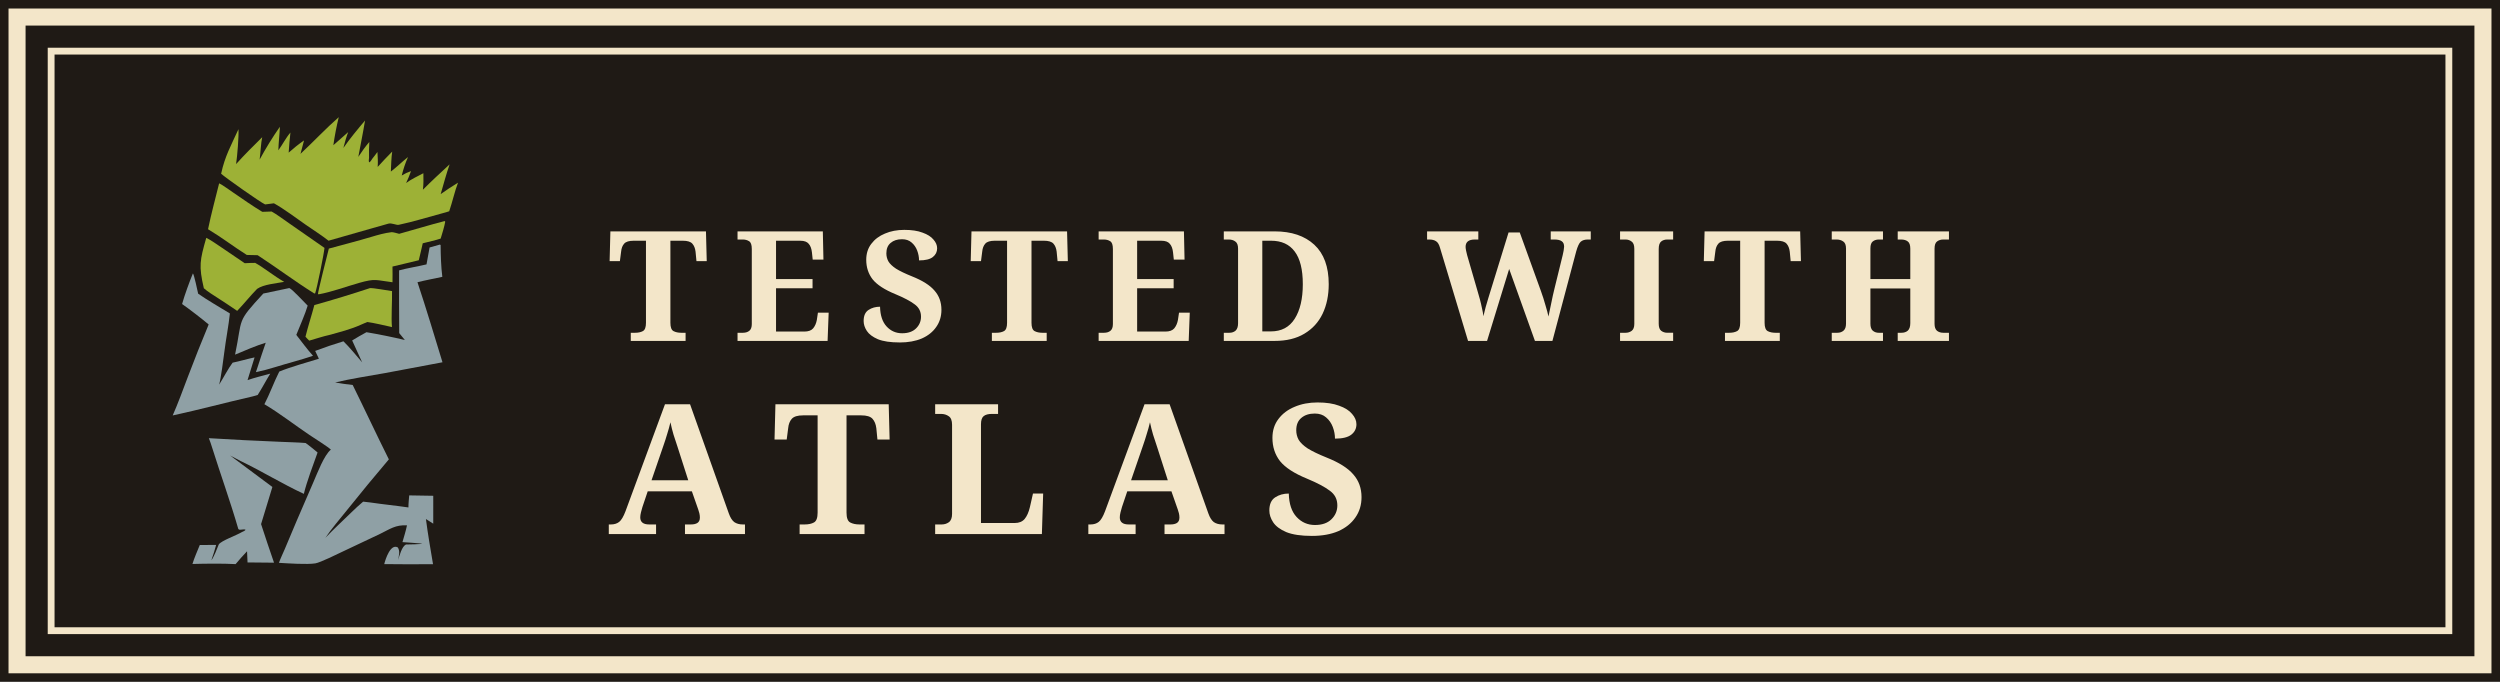
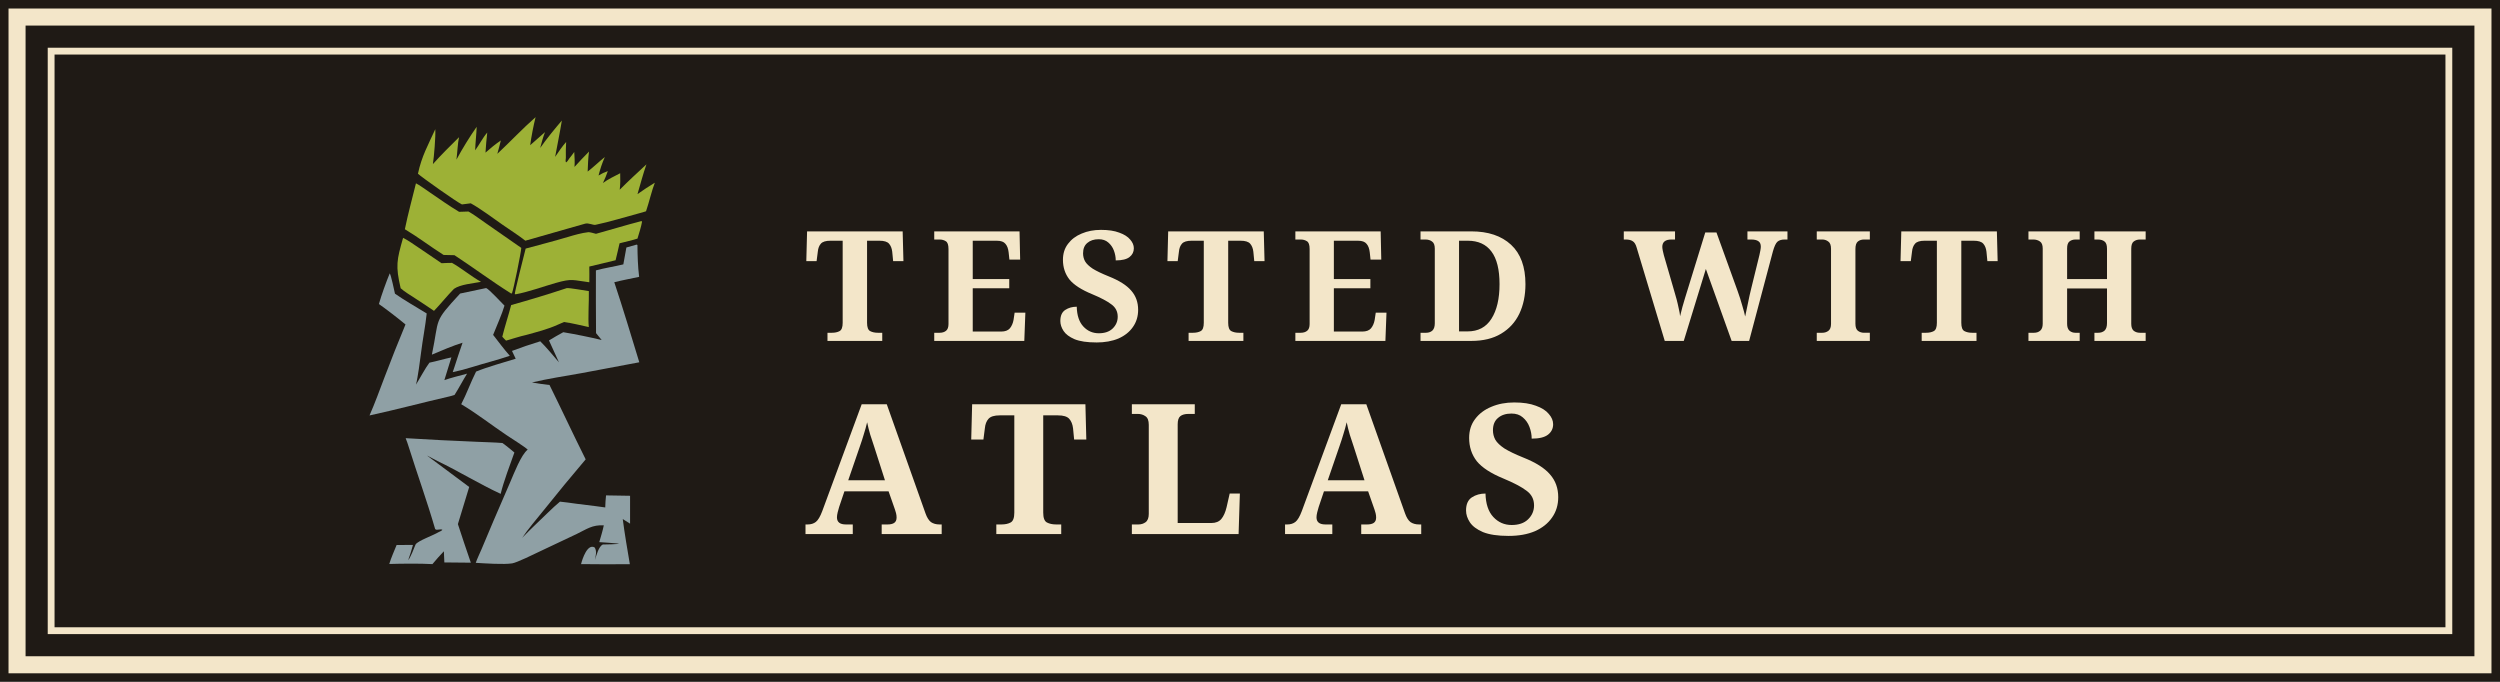
<svg xmlns="http://www.w3.org/2000/svg" width="220.00" height="60.00" viewBox="0 0 220.00 60.00" version="1.1" id="svg12">
  <defs id="defs12" />
  <rect width="220.0" height="60.0" fill="#1F1A15" id="rect1" />
  <rect x="1.5" y="1.5" width="217.0" height="57.0" fill="none" stroke="#F3E6C9" stroke-width="1.5" id="rect2" />
  <rect x="4.5" y="4.5" width="211.0" height="51.0" fill="none" stroke="#F3E6C9" stroke-width="0.6" id="rect3" />
-   <g transform="translate(14.00,9.00) scale(0.08235) translate(-348.00,-255.00)" id="g11">
+   <g transform="translate(31.32,9.00) scale(0.08235) translate(-348.00,-255.00)" id="g11">
    <path fill="#8FA0A5" d="M647.946 407.088L648.847 407.485C648.94 418.621 649.275 430.506 650.663 441.555C641.698 443.485 633.028 445.054 624.108 447.306C633.271 474.823 642.334 504.989 650.841 532.842L589.033 544.459C571.889 547.53 552.876 550.41 536.122 554.417C542.194 555.444 548.8 556.515 554.897 557.124C567.962 583.577 580.232 609.996 593.528 636.59C578.371 654.423 563.481 672.482 548.864 690.76C542.351 698.815 530.985 712.267 525.654 720.496C534.686 710.975 544.266 702.309 553.615 693.11C557.641 689.149 561.743 685.42 566.054 681.771C568.61 681.97 571.341 682.303 573.881 682.68C587.364 684.684 600.968 685.988 614.444 687.976C614.401 684.08 614.959 679.055 615.29 675.09L640.975 675.508L640.968 705.307L633.147 700.361C635.064 715.581 638.17 733.363 640.727 748.589C623.062 748.708 606.326 748.809 588.6 748.514C589.889 743.222 595.367 726.258 603.118 730.727C605.724 734.757 604.241 739.591 603.38 744.156C604.983 739.436 607.366 729.537 611.891 727.569C613.99 727.518 628.31 727.394 629.091 726.624C621.822 725.884 615.284 725.588 608.053 725.024C609.767 719.135 611.653 713.094 612.902 707.104C600.645 706.367 594.64 711.152 584.066 716.263L544.826 734.822C538.961 737.604 520.233 746.898 514.977 747.732C506.11 749.139 485.899 747.746 476.081 747.161C477.166 743.683 480.779 736.085 482.326 732.414C486.49 722.349 490.72 712.311 495.016 702.301L512.993 660.701C516.929 651.666 524.471 631.73 531.584 626.183C528.244 622.974 513.578 613.817 508.714 610.544C492.989 599.96 476.692 587.22 460.526 577.667C466.193 566.823 470.738 554.034 476.421 542.782C488.316 537.873 506.08 532.991 518.758 529.046L514.789 520.703C524.742 516.952 534.814 513.524 544.988 510.423C551.379 516.611 559.018 525.967 564.994 532.926L554.315 509.521C559.057 506.476 564.642 503.493 569.594 500.705C583.358 503.04 597.042 505.821 610.626 509.044C608.586 506.618 606.579 504.165 604.606 501.685C604.434 479.333 604.388 456.979 604.468 434.626C612.991 432.295 624.609 430.454 633.773 428.234L637.038 410.188C640.479 409.104 644.438 408.082 647.946 407.088Z" id="path3" />
    <path fill="#9DB136" d="M539.993 270.92C537.576 280.81 535.647 290.812 534.212 300.89C539.653 296.354 544.616 291.456 550.063 286.894C547.895 292.332 546.46 298.182 544.919 303.844C551.391 294.445 560.77 283.077 568.082 274.493C565.997 287.32 563.231 300.516 560.892 313.366C564.476 308.021 568.383 302.209 572.661 297.435C572.359 301.761 572.172 310.124 572.35 314.408C572.198 315.967 571.741 318.058 572.516 319.254C573.868 318.681 575.072 316.448 575.967 315.123C576.496 314.72 580.625 309.052 581.324 308.112C581.644 313.38 582.008 318.831 581.577 324.091C586.618 318.492 591.799 313.022 597.115 307.685C596.145 313.711 595.951 322.828 595.656 329.066C601.917 324.261 607.703 318.529 613.988 313.522C610.88 320.625 609.195 325.882 607.279 333.262C611.157 330.93 612.991 330.1 617.195 328.563C615.467 333.559 614.177 336.529 611.972 341.295C616.738 337.607 624.911 333.669 630.417 330.812C630.534 336.394 630.676 342.956 629.905 348.449C638.821 339.482 649.129 329.95 658.458 321.347C655.18 330.622 651.662 343.558 648.905 353.128C655.363 348.475 660.613 345.182 667.44 340.936C664.326 348.703 661.109 362.551 658.033 371.466C655.8 372.269 653.207 372.955 650.875 373.57C635.323 377.676 619.822 382.654 604.088 385.944C601.429 386.5 596.713 383.684 592.966 384.722C586.426 386.532 579.728 388.491 573.208 390.332L529.075 402.932C522.675 397.806 511.952 390.915 504.914 386.023C494.556 378.823 481.557 368.975 470.729 362.96C467.598 363.425 464.458 363.83 461.312 364.174C456.04 361.835 418.032 334.915 414.284 331.362C418.396 312.354 424.873 301.312 432.826 283.749C433.301 291.544 431.496 312.991 430.277 321.057C439.142 311.149 448.748 301.673 458.204 292.329C456.854 297.897 456.333 309.709 455.435 316.276C461.978 304.186 469.199 292.475 477.064 281.2C476.781 289.463 475.669 297.849 475.431 306.346C479.868 300.345 483.3 293.236 488.349 287.341C487.481 294.807 486.962 301.277 486.469 308.806C491.963 303.937 496.846 299.944 502.88 295.787C501.725 300.587 500.468 305.361 499.11 310.107C512.682 297.43 526.422 282.783 539.993 270.92Z" id="path4" />
    <path fill="#8FA0A5" d="M401.164 613.951C426.564 615.508 451.98 616.798 477.407 617.821C486.21 618.26 495.848 618.393 504.543 619.107C508.885 622.129 513.247 625.871 517.362 629.248C512.814 641.914 505.744 660.651 502.69 673.45C479.957 662.974 457.713 649.158 435.05 638.324C431.318 636.539 427.63 634.193 423.922 632.475L469.065 666.103L456.979 705.77C461.468 719.555 466.081 733.3 470.815 747.003C461.383 746.835 451.95 746.745 442.517 746.734L441.998 734.816C437.76 739.239 433.683 743.813 429.775 748.529C416.118 747.766 397.634 747.989 383.649 748.381C385.516 742.065 388.955 734.424 391.479 728.13C397.312 728.039 403.146 727.995 408.98 727.998C407.329 733.953 405.937 738.581 403.845 744.388C406.371 741.465 410.16 731.419 411.813 727.426C414.727 723.35 430.51 717.925 436.558 714.258C438.078 713.541 439.355 713.126 440.444 711.873C439.19 711.156 438.425 711.515 436.685 711.603C434.21 711.764 434.353 712.173 432.69 711.107C424.18 681.743 413.655 652.631 404.483 623.438C403.549 620.464 402.358 616.818 401.164 613.951Z" id="path5" />
    <path fill="#9DB136" d="M412.173 341.603C414.834 342.749 424.843 349.846 427.769 351.855C437.997 358.876 447.611 365.636 458.274 372.072L468.277 371.743C472.503 373.932 483.14 381.679 487.696 384.85L524.743 410.621C524.127 417.306 516.785 453.485 514.759 459.184L513.781 459.289C493.891 446.86 473.269 431.473 453.317 418.41L441.706 418.151C427.736 409.319 414.932 399.426 400.313 390.658C403.815 373.521 408.076 358.396 412.173 341.603Z" id="path6" />
    <path fill="#8FA0A5" d="M384.152 437.83C385.526 439.581 388.938 456.006 389.741 459.55C399.459 466.365 413.309 474.339 423.655 480.676C422.321 493.545 419.33 508.739 417.717 521.845C416.744 529.753 414.097 549.751 412.181 556.713C416.374 550.084 422.183 538.965 426.567 533.266C434.526 531.643 442.112 529.3 450.034 527.62C447.433 535.694 444.926 543.799 442.514 551.932C449.019 549.553 459.829 546.911 466.789 544.993C462.176 552.448 458.202 560.181 453.39 567.763L448.375 569.216C419.864 575.724 390.935 583.537 362.543 589.667C368.15 576.993 373.671 561.767 378.613 548.764C385.76 529.866 393.216 511.086 400.977 492.432C393.743 486.342 380.323 475.998 372.583 470.603C374.965 461.842 380.665 446.189 384.152 437.83Z" id="path7" />
    <path fill="#9DB136" d="M652.697 382.055L653.362 382.03L653.755 382.715C652.864 387.875 650.469 395.502 648.89 400.667C643.951 402.346 635.166 404.267 629.752 405.695C628.289 411.811 627.085 417.642 625.503 423.804C616.292 426.241 606.712 428.159 597.403 430.555C597.573 435.996 597.443 441.858 597.421 447.333C579.579 445.173 579.597 442.937 561.493 448.091C548.46 451.802 531.961 457.82 519.056 460.113C518.412 460.241 518.838 460.199 517.777 459.994C517.417 458.458 528.234 415.84 529.39 411.358C544.519 407.237 559.687 403.379 574.724 398.874C581.697 396.784 589.16 394.646 596.371 393.82C597.868 393.649 602.856 395.122 604.532 395.569C620.736 391.149 636.21 386.288 652.697 382.055Z" id="path8" />
    <path fill="#8FA0A5" d="M486.635 453.639L487.363 453.607C490.652 455.147 503.189 468.767 506.776 472.317C504.573 480.16 497.878 495.448 494.625 503.58C500.121 510.629 506.586 519.362 512.47 525.896C499.274 530.439 485.31 533.856 471.975 538.033C465.374 540.101 458.244 541.993 451.471 543.377L453.378 537.679C456.137 529.065 459.001 520.485 461.969 511.941C452.285 514.845 438.547 520.723 429.187 524.688C437.537 484.628 430.138 491.093 459.371 459.39C468.445 457.409 477.534 455.492 486.635 453.639Z" id="path9" />
    <path fill="#9DB136" d="M398.414 399.869C403.295 402.243 410.499 407.297 415.096 410.407L439.513 426.979C443.281 426.725 446.911 426.688 450.686 426.631C459.951 431.732 471.242 441.027 481.691 446.9C473.249 448.542 459.691 449.544 452.766 454.388C445.83 461.382 438.721 470.385 431.444 477.905C424.755 473.314 417.998 468.823 411.175 464.432C406.88 461.643 399.383 457.081 395.816 453.714C390.259 429.742 391.584 423.86 398.414 399.869Z" id="path10" />
    <path fill="#9DB136" d="M573.4 453.57C576.686 453.304 592.348 456.163 596.925 456.785C597.165 467.774 595.892 485.219 596.864 495.226C588.588 493.426 578.594 490.935 570.401 489.82C568.304 490.615 565.96 491.678 563.906 492.616C552.789 497.694 540.901 500.61 529.149 503.854C524.62 504.734 513.443 508.305 508.438 509.717C507.137 508.566 505.622 506.811 504.421 505.501C507.165 494.373 510.963 482.949 513.906 471.709C533.878 466.134 553.715 460.086 573.4 453.57Z" id="path11" />
  </g>
-   <path d="m 55.508,30 v -0.716 h 0.378 q 0.418,0 0.689,-0.148 0.27,-0.148 0.27,-0.729 v -7.223 h -1.08 q -0.608,0 -0.837,0.257 -0.23,0.257 -0.27,0.702 l -0.108,0.837 h -0.904 l 0.068,-2.619 h 8.411 l 0.068,2.619 h -0.904 l -0.081,-0.837 q -0.054,-0.446 -0.283,-0.702 -0.23,-0.257 -0.837,-0.257 h -1.093 v 7.223 q 0,0.581 0.27,0.729 0.283,0.148 0.689,0.148 h 0.378 V 30 Z m 9.395,0 v -0.716 h 0.472 q 0.351,0 0.567,-0.175 0.216,-0.175 0.216,-0.594 v -6.601 q 0,-0.553 -0.243,-0.689 -0.23,-0.148 -0.553,-0.148 h -0.459 V 20.361 h 7.506 l 0.054,2.484 h -0.945 l -0.068,-0.634 q -0.054,-0.499 -0.283,-0.756 -0.216,-0.27 -0.743,-0.27 h -2.133 v 3.375 h 3.213 v 0.81 h -3.213 v 3.807 h 2.498 q 0.526,0 0.769,-0.283 0.243,-0.297 0.324,-0.743 l 0.095,-0.634 h 0.945 L 72.828,30 Z m 14.255,0.135 q -1.202,0 -1.903,-0.283 -0.689,-0.297 -0.972,-0.729 -0.283,-0.432 -0.283,-0.877 0,-0.689 0.432,-0.972 0.432,-0.283 1.012,-0.283 0.027,1.147 0.581,1.742 0.553,0.594 1.363,0.594 0.783,0 1.215,-0.418 0.446,-0.432 0.446,-1.04 0,-0.689 -0.567,-1.093 -0.553,-0.418 -1.688,-0.891 -1.417,-0.581 -1.998,-1.296 -0.567,-0.729 -0.567,-1.728 0,-0.824 0.446,-1.404 0.446,-0.594 1.202,-0.904 0.756,-0.324 1.701,-0.324 0.972,0 1.607,0.243 0.648,0.23 0.959,0.608 0.324,0.364 0.324,0.769 0,0.472 -0.378,0.769 -0.378,0.297 -1.215,0.297 0,-0.432 -0.162,-0.864 -0.162,-0.432 -0.499,-0.716 -0.324,-0.283 -0.837,-0.283 -0.621,0 -0.999,0.324 -0.378,0.31 -0.378,0.918 0,0.378 0.175,0.702 0.189,0.324 0.675,0.648 0.499,0.31 1.404,0.675 1.391,0.553 1.984,1.256 0.608,0.689 0.608,1.688 0,0.864 -0.459,1.512 -0.446,0.648 -1.269,1.012 -0.824,0.351 -1.958,0.351 z M 87.285,30 v -0.716 h 0.378 q 0.418,0 0.689,-0.148 0.27,-0.148 0.27,-0.729 v -7.223 h -1.08 q -0.608,0 -0.837,0.257 -0.23,0.257 -0.27,0.702 l -0.108,0.837 h -0.904 l 0.068,-2.619 h 8.411 l 0.068,2.619 h -0.904 l -0.081,-0.837 q -0.054,-0.446 -0.283,-0.702 -0.23,-0.257 -0.837,-0.257 h -1.093 v 7.223 q 0,0.581 0.27,0.729 0.283,0.148 0.689,0.148 h 0.378 V 30 Z m 9.395,0 v -0.716 h 0.472 q 0.351,0 0.567,-0.175 0.216,-0.175 0.216,-0.594 v -6.601 q 0,-0.553 -0.243,-0.689 -0.23,-0.148 -0.553,-0.148 h -0.459 V 20.361 h 7.506 l 0.054,2.484 h -0.945 l -0.068,-0.634 q -0.054,-0.499 -0.283,-0.756 -0.216,-0.27 -0.743,-0.27 h -2.133 v 3.375 h 3.213 v 0.81 h -3.213 v 3.807 h 2.498 q 0.526,0 0.769,-0.283 0.243,-0.297 0.324,-0.743 l 0.095,-0.634 h 0.945 L 104.605,30 Z m 11.015,0 v -0.716 h 0.486 q 0.338,0 0.553,-0.189 0.216,-0.203 0.216,-0.648 v -6.561 q 0,-0.472 -0.243,-0.634 -0.23,-0.175 -0.581,-0.175 h -0.432 V 20.361 h 4.468 q 2.228,0 3.497,1.175 1.269,1.175 1.269,3.47 0,1.472 -0.54,2.606 -0.54,1.121 -1.607,1.755 -1.053,0.634 -2.619,0.634 z m 4.144,-0.837 q 1.391,0 2.092,-1.107 0.716,-1.121 0.716,-3.051 0,-1.931 -0.716,-2.876 -0.702,-0.945 -2.079,-0.945 h -0.769 V 29.163 Z M 126.717,21.792 q -0.121,-0.432 -0.351,-0.567 -0.216,-0.148 -0.608,-0.148 H 125.583 V 20.361 h 4.509 v 0.716 h -0.31 q -0.81,0 -0.81,0.648 0,0.108 0.041,0.324 0.041,0.216 0.095,0.405 l 0.904,3.119 q 0.108,0.338 0.216,0.756 0.108,0.405 0.189,0.81 0.095,0.392 0.121,0.689 0.095,-0.432 0.203,-0.81 0.108,-0.392 0.23,-0.783 l 1.782,-5.778 h 0.986 l 1.863,5.157 q 0.23,0.634 0.405,1.269 0.189,0.621 0.257,0.972 0.108,-0.486 0.243,-1.161 0.135,-0.689 0.297,-1.337 l 0.716,-2.916 q 0.041,-0.162 0.081,-0.392 0.041,-0.23 0.041,-0.338 0,-0.351 -0.216,-0.486 -0.203,-0.148 -0.648,-0.148 H 136.464 V 20.361 h 3.523 v 0.716 h -0.257 q -0.392,0 -0.621,0.189 -0.216,0.189 -0.405,0.864 L 136.613,30 h -1.539 l -2.268,-6.332 -1.944,6.332 h -1.674 z M 142.565,30 v -0.716 h 0.486 q 0.297,0 0.526,-0.162 0.243,-0.175 0.243,-0.621 V 21.9 q 0,-0.486 -0.243,-0.648 -0.23,-0.175 -0.526,-0.175 h -0.486 V 20.361 h 4.671 v 0.716 h -0.513 q -0.324,0 -0.54,0.175 -0.216,0.175 -0.216,0.661 v 6.574 q 0,0.446 0.216,0.621 0.23,0.175 0.54,0.175 h 0.513 V 30 Z m 9.233,0 v -0.716 h 0.378 q 0.418,0 0.689,-0.148 0.27,-0.148 0.27,-0.729 v -7.223 h -1.08 q -0.608,0 -0.837,0.257 -0.23,0.257 -0.27,0.702 l -0.108,0.837 h -0.904 l 0.068,-2.619 h 8.411 l 0.068,2.619 h -0.904 l -0.081,-0.837 q -0.054,-0.446 -0.283,-0.702 -0.23,-0.257 -0.837,-0.257 h -1.093 v 7.223 q 0,0.581 0.27,0.729 0.283,0.148 0.689,0.148 h 0.378 V 30 Z m 9.396,0 v -0.716 h 0.486 q 0.338,0 0.553,-0.189 0.216,-0.189 0.216,-0.608 v -6.615 q 0,-0.459 -0.243,-0.621 -0.243,-0.175 -0.594,-0.175 h -0.418 V 20.361 h 4.509 v 0.716 h -0.364 q -0.324,0 -0.54,0.175 -0.203,0.162 -0.203,0.608 v 2.7 h 3.51 v -2.673 q 0,-0.472 -0.216,-0.634 -0.216,-0.175 -0.581,-0.175 h -0.31 V 20.361 h 4.509 v 0.716 h -0.499 q -0.324,0 -0.553,0.175 -0.216,0.162 -0.216,0.634 v 6.615 q 0,0.418 0.216,0.608 0.23,0.175 0.553,0.175 h 0.499 V 30 h -4.509 v -0.716 h 0.324 q 0.351,0 0.567,-0.189 0.216,-0.203 0.216,-0.661 v -3.051 h -3.51 v 3.105 q 0,0.418 0.203,0.608 0.216,0.189 0.54,0.189 h 0.364 V 30 Z" id="text11" style="font-weight:700;font-size:13.5px;font-family:'Noto Serif';letter-spacing:2.2;fill:#f3e6c9" aria-label="TESTED WITH" />
-   <path d="m 53.574,47 v -0.848 h 0.192 q 0.432,0 0.72,-0.224 0.288,-0.224 0.56,-0.944 l 3.472,-9.408 h 2.208 l 3.408,9.6 q 0.192,0.544 0.48,0.768 0.304,0.208 0.752,0.208 h 0.192 V 47 h -5.28 v -0.848 h 0.528 q 0.352,0 0.56,-0.128 0.224,-0.144 0.224,-0.48 0,-0.192 -0.048,-0.384 -0.048,-0.192 -0.096,-0.32 l -0.56,-1.6 h -3.888 l -0.464,1.376 q -0.064,0.192 -0.128,0.464 -0.064,0.256 -0.064,0.448 0,0.624 0.784,0.624 h 0.608 V 47 Z m 3.76,-4.736 h 3.232 l -0.944,-2.944 q -0.176,-0.544 -0.352,-1.072 -0.16,-0.544 -0.272,-1.088 -0.128,0.544 -0.288,1.04 -0.144,0.496 -0.336,1.04 z M 70.366,47 v -0.848 h 0.448 q 0.496,0 0.816,-0.176 0.32,-0.176 0.32,-0.864 v -8.56 h -1.28 q -0.72,0 -0.992,0.304 -0.272,0.304 -0.32,0.832 l -0.128,0.992 h -1.072 l 0.08,-3.104 h 9.968 l 0.08,3.104 h -1.072 l -0.096,-0.992 q -0.064,-0.528 -0.336,-0.832 -0.272,-0.304 -0.992,-0.304 h -1.296 v 8.56 q 0,0.688 0.32,0.864 0.336,0.176 0.816,0.176 h 0.448 V 47 Z m 11.928,0 v -0.848 h 0.576 q 0.352,0 0.624,-0.192 0.288,-0.208 0.288,-0.736 v -7.84 q 0,-0.56 -0.288,-0.752 -0.288,-0.208 -0.688,-0.208 h -0.512 v -0.848 h 5.536 v 0.848 h -0.544 q -0.48,0 -0.72,0.192 -0.24,0.192 -0.24,0.72 v 8.688 h 2.976 q 0.56,0 0.864,-0.352 0.304,-0.368 0.464,-1.04 l 0.272,-1.2 h 0.896 l -0.112,3.568 z m 13.48,0 v -0.848 h 0.192 q 0.432,0 0.72,-0.224 0.288,-0.224 0.56,-0.944 L 100.718,35.576 h 2.208 l 3.408,9.6 q 0.192,0.544 0.48,0.768 0.304,0.208 0.752,0.208 h 0.192 V 47 h -5.28 v -0.848 h 0.528 q 0.352,0 0.56,-0.128 0.224,-0.144 0.224,-0.48 0,-0.192 -0.048,-0.384 -0.048,-0.192 -0.096,-0.32 l -0.56,-1.6 h -3.888 l -0.464,1.376 q -0.064,0.192 -0.128,0.464 -0.064,0.256 -0.064,0.448 0,0.624 0.784,0.624 h 0.608 V 47 Z m 3.76,-4.736 H 102.766 l -0.944,-2.944 q -0.176,-0.544 -0.352,-1.072 -0.16,-0.544 -0.272,-1.088 -0.128,0.544 -0.288,1.04 -0.144,0.496 -0.336,1.04 z M 115.446,47.16 q -1.424,0 -2.256,-0.336 -0.816,-0.352 -1.152,-0.864 -0.336,-0.512 -0.336,-1.04 0,-0.816 0.512,-1.152 0.512,-0.336 1.2,-0.336 0.032,1.36 0.688,2.064 0.656,0.704 1.616,0.704 0.928,0 1.44,-0.496 0.528,-0.512 0.528,-1.232 0,-0.816 -0.672,-1.296 -0.656,-0.496 -2,-1.056 -1.68,-0.688 -2.368,-1.536 -0.672,-0.864 -0.672,-2.048 0,-0.976 0.528,-1.664 0.528,-0.704 1.424,-1.072 0.896,-0.384 2.016,-0.384 1.152,0 1.904,0.288 0.768,0.272 1.136,0.72 0.384,0.432 0.384,0.912 0,0.56 -0.448,0.912 -0.448,0.352 -1.44,0.352 0,-0.512 -0.192,-1.024 -0.192,-0.512 -0.592,-0.848 -0.384,-0.336 -0.992,-0.336 -0.736,0 -1.184,0.384 -0.448,0.368 -0.448,1.088 0,0.448 0.208,0.832 0.224,0.384 0.8,0.768 0.592,0.368 1.664,0.8 1.648,0.656 2.352,1.488 0.72,0.816 0.72,2 0,1.024 -0.544,1.792 -0.528,0.768 -1.504,1.2 -0.976,0.416 -2.32,0.416 z" id="text12" style="font-weight:700;font-size:16px;font-family:'Noto Serif';letter-spacing:3.4;fill:#f3e6c9" aria-label="ATLAS" />
+   <path d="m 72.818,30 v -0.716 h 0.378 q 0.418,0 0.689,-0.148 0.27,-0.148 0.27,-0.729 v -7.223 h -1.08 q -0.608,0 -0.837,0.257 -0.23,0.257 -0.27,0.702 l -0.108,0.837 H 70.955 l 0.068,-2.619 h 8.411 l 0.068,2.619 H 78.596 L 78.515,22.143 Q 78.461,21.698 78.231,21.441 78.002,21.184 77.394,21.184 H 76.301 v 7.223 q 0,0.581 0.27,0.729 0.283,0.148 0.689,0.148 h 0.378 V 30 Z m 9.395,0 v -0.716 h 0.472 q 0.351,0 0.567,-0.175 0.216,-0.175 0.216,-0.594 v -6.601 q 0,-0.553 -0.243,-0.689 -0.23,-0.148 -0.553,-0.148 h -0.459 V 20.361 h 7.506 l 0.054,2.484 h -0.945 l -0.068,-0.634 q -0.054,-0.499 -0.283,-0.756 -0.216,-0.27 -0.743,-0.27 h -2.133 v 3.375 h 3.213 v 0.81 h -3.213 v 3.807 h 2.498 q 0.526,0 0.769,-0.283 0.243,-0.297 0.324,-0.743 l 0.095,-0.634 h 0.945 L 90.138,30 Z m 14.255,0.135 q -1.202,0 -1.903,-0.283 -0.689,-0.297 -0.972,-0.729 -0.283,-0.432 -0.283,-0.877 0,-0.689 0.432,-0.972 0.432,-0.283 1.012,-0.283 0.027,1.147 0.581,1.742 0.553,0.594 1.363,0.594 0.783,0 1.215,-0.418 0.446,-0.432 0.446,-1.04 0,-0.689 -0.567,-1.093 -0.553,-0.418 -1.688,-0.891 -1.417,-0.581 -1.998,-1.296 -0.567,-0.729 -0.567,-1.728 0,-0.824 0.446,-1.404 0.446,-0.594 1.202,-0.904 0.756,-0.324 1.701,-0.324 0.972,0 1.607,0.243 0.648,0.23 0.959,0.608 0.324,0.364 0.324,0.769 0,0.472 -0.378,0.769 -0.378,0.297 -1.215,0.297 0,-0.432 -0.162,-0.864 -0.162,-0.432 -0.499,-0.716 -0.324,-0.283 -0.837,-0.283 -0.621,0 -0.999,0.324 -0.378,0.31 -0.378,0.918 0,0.378 0.175,0.702 0.189,0.324 0.675,0.648 0.499,0.31 1.404,0.675 1.391,0.553 1.984,1.256 0.608,0.689 0.608,1.688 0,0.864 -0.459,1.512 -0.446,0.648 -1.269,1.012 -0.824,0.351 -1.958,0.351 z M 104.596,30 v -0.716 h 0.378 q 0.418,0 0.689,-0.148 0.27,-0.148 0.27,-0.729 v -7.223 h -1.08 q -0.608,0 -0.837,0.257 -0.23,0.257 -0.27,0.702 l -0.108,0.837 h -0.904 L 102.8,20.361 h 8.411 l 0.068,2.619 h -0.904 l -0.081,-0.837 q -0.054,-0.446 -0.283,-0.702 -0.23,-0.257 -0.837,-0.257 h -1.093 v 7.223 q 0,0.581 0.27,0.729 0.283,0.148 0.689,0.148 h 0.378 V 30 Z m 9.396,0 v -0.716 h 0.472 q 0.351,0 0.567,-0.175 0.216,-0.175 0.216,-0.594 v -6.601 q 0,-0.553 -0.243,-0.689 -0.23,-0.148 -0.553,-0.148 h -0.459 V 20.361 h 7.506 l 0.054,2.484 h -0.945 l -0.068,-0.634 q -0.054,-0.499 -0.283,-0.756 -0.216,-0.27 -0.743,-0.27 h -2.133 v 3.375 h 3.213 v 0.81 h -3.213 v 3.807 h 2.498 q 0.526,0 0.769,-0.283 0.243,-0.297 0.324,-0.743 l 0.095,-0.634 h 0.945 L 121.915,30 Z m 11.015,0 v -0.716 h 0.486 q 0.338,0 0.553,-0.189 0.216,-0.203 0.216,-0.648 v -6.561 q 0,-0.472 -0.243,-0.634 -0.23,-0.175 -0.581,-0.175 h -0.432 V 20.361 h 4.468 q 2.228,0 3.497,1.175 1.269,1.175 1.269,3.47 0,1.472 -0.54,2.606 -0.54,1.121 -1.607,1.755 -1.053,0.634 -2.619,0.634 z m 4.144,-0.837 q 1.391,0 2.092,-1.107 0.716,-1.121 0.716,-3.051 0,-1.931 -0.716,-2.876 -0.702,-0.945 -2.079,-0.945 h -0.769 V 29.163 Z M 144.027,21.792 q -0.121,-0.432 -0.351,-0.567 -0.216,-0.148 -0.608,-0.148 H 142.893 V 20.361 h 4.509 v 0.716 h -0.31 q -0.81,0 -0.81,0.648 0,0.108 0.041,0.324 0.041,0.216 0.095,0.405 l 0.904,3.119 q 0.108,0.338 0.216,0.756 0.108,0.405 0.189,0.81 0.095,0.392 0.121,0.689 0.095,-0.432 0.203,-0.81 0.108,-0.392 0.23,-0.783 l 1.782,-5.778 h 0.986 l 1.863,5.157 q 0.23,0.634 0.405,1.269 0.189,0.621 0.257,0.972 0.108,-0.486 0.243,-1.161 0.135,-0.689 0.297,-1.337 l 0.716,-2.916 q 0.041,-0.162 0.081,-0.392 0.041,-0.23 0.041,-0.338 0,-0.351 -0.216,-0.486 -0.203,-0.148 -0.648,-0.148 H 153.774 V 20.361 h 3.523 v 0.716 h -0.257 q -0.392,0 -0.621,0.189 -0.216,0.189 -0.405,0.864 L 153.923,30 h -1.539 l -2.268,-6.332 -1.944,6.332 h -1.674 z M 159.875,30 v -0.716 h 0.486 q 0.297,0 0.526,-0.162 0.243,-0.175 0.243,-0.621 V 21.9 q 0,-0.486 -0.243,-0.648 -0.23,-0.175 -0.526,-0.175 h -0.486 V 20.361 h 4.671 v 0.716 h -0.513 q -0.324,0 -0.54,0.175 -0.216,0.175 -0.216,0.661 v 6.574 q 0,0.446 0.216,0.621 0.23,0.175 0.54,0.175 h 0.513 V 30 Z m 9.233,0 v -0.716 h 0.378 q 0.418,0 0.689,-0.148 0.27,-0.148 0.27,-0.729 v -7.223 h -1.08 q -0.608,0 -0.837,0.257 -0.23,0.257 -0.27,0.702 l -0.108,0.837 h -0.904 l 0.068,-2.619 h 8.411 l 0.068,2.619 h -0.904 l -0.081,-0.837 q -0.054,-0.446 -0.283,-0.702 -0.23,-0.257 -0.837,-0.257 h -1.093 v 7.223 q 0,0.581 0.27,0.729 0.283,0.148 0.689,0.148 h 0.378 V 30 Z m 9.396,0 v -0.716 h 0.486 q 0.338,0 0.553,-0.189 0.216,-0.189 0.216,-0.608 v -6.615 q 0,-0.459 -0.243,-0.621 -0.243,-0.175 -0.594,-0.175 h -0.418 V 20.361 h 4.509 v 0.716 h -0.364 q -0.324,0 -0.54,0.175 -0.203,0.162 -0.203,0.608 v 2.7 h 3.51 v -2.673 q 0,-0.472 -0.216,-0.634 -0.216,-0.175 -0.581,-0.175 h -0.31 V 20.361 h 4.509 v 0.716 h -0.499 q -0.324,0 -0.553,0.175 -0.216,0.162 -0.216,0.634 v 6.615 q 0,0.418 0.216,0.608 0.23,0.175 0.553,0.175 h 0.499 V 30 h -4.509 v -0.716 h 0.324 q 0.351,0 0.567,-0.189 0.216,-0.203 0.216,-0.661 v -3.051 h -3.51 v 3.105 q 0,0.418 0.203,0.608 0.216,0.189 0.54,0.189 h 0.364 V 30 Z" id="text11" style="font-weight:700;font-size:13.5px;font-family:'Noto Serif';letter-spacing:2.2;fill:#f3e6c9" aria-label="TESTED WITH" />
+   <path d="m 70.884,47 v -0.848 h 0.192 q 0.432,0 0.72,-0.224 0.288,-0.224 0.56,-0.944 l 3.472,-9.408 h 2.208 l 3.408,9.6 q 0.192,0.544 0.48,0.768 0.304,0.208 0.752,0.208 h 0.192 V 47 h -5.28 v -0.848 h 0.528 q 0.352,0 0.56,-0.128 0.224,-0.144 0.224,-0.48 0,-0.192 -0.048,-0.384 -0.048,-0.192 -0.096,-0.32 l -0.56,-1.6 h -3.888 l -0.464,1.376 q -0.064,0.192 -0.128,0.464 -0.064,0.256 -0.064,0.448 0,0.624 0.784,0.624 h 0.608 V 47 Z m 3.76,-4.736 h 3.232 L 76.932,39.32 Q 76.756,38.776 76.58,38.248 76.42,37.704 76.308,37.16 76.18,37.704 76.02,38.2 75.876,38.696 75.684,39.24 Z M 87.676,47 v -0.848 h 0.448 q 0.496,0 0.816,-0.176 0.32,-0.176 0.32,-0.864 v -8.56 h -1.28 q -0.72,0 -0.992,0.304 -0.272,0.304 -0.32,0.832 l -0.128,0.992 h -1.072 l 0.08,-3.104 h 9.968 l 0.08,3.104 h -1.072 l -0.096,-0.992 q -0.064,-0.528 -0.336,-0.832 -0.272,-0.304 -0.992,-0.304 h -1.296 v 8.56 q 0,0.688 0.32,0.864 0.336,0.176 0.816,0.176 h 0.448 V 47 Z m 11.928,0 v -0.848 h 0.576 q 0.352,0 0.624,-0.192 0.288,-0.208 0.288,-0.736 v -7.84 q 0,-0.56 -0.288,-0.752 -0.288,-0.208 -0.688,-0.208 h -0.512 v -0.848 h 5.536 v 0.848 h -0.544 q -0.48,0 -0.72,0.192 -0.24,0.192 -0.24,0.72 v 8.688 h 2.976 q 0.56,0 0.864,-0.352 0.304,-0.368 0.464,-1.04 l 0.272,-1.2 h 0.896 l -0.112,3.568 z m 13.48,0 v -0.848 h 0.192 q 0.432,0 0.72,-0.224 0.288,-0.224 0.56,-0.944 l 3.472,-9.408 h 2.208 l 3.408,9.6 q 0.192,0.544 0.48,0.768 0.304,0.208 0.752,0.208 h 0.192 V 47 h -5.28 v -0.848 h 0.528 q 0.352,0 0.56,-0.128 0.224,-0.144 0.224,-0.48 0,-0.192 -0.048,-0.384 -0.048,-0.192 -0.096,-0.32 l -0.56,-1.6 h -3.888 l -0.464,1.376 q -0.064,0.192 -0.128,0.464 -0.064,0.256 -0.064,0.448 0,0.624 0.784,0.624 h 0.608 V 47 Z m 3.76,-4.736 h 3.232 l -0.944,-2.944 q -0.176,-0.544 -0.352,-1.072 -0.16,-0.544 -0.272,-1.088 -0.128,0.544 -0.288,1.04 -0.144,0.496 -0.336,1.04 z m 15.912,4.896 q -1.424,0 -2.256,-0.336 -0.816,-0.352 -1.152,-0.864 -0.336,-0.512 -0.336,-1.04 0,-0.816 0.512,-1.152 0.512,-0.336 1.2,-0.336 0.032,1.36 0.688,2.064 0.656,0.704 1.616,0.704 0.928,0 1.44,-0.496 0.528,-0.512 0.528,-1.232 0,-0.816 -0.672,-1.296 -0.656,-0.496 -2,-1.056 -1.68,-0.688 -2.368,-1.536 -0.672,-0.864 -0.672,-2.048 0,-0.976 0.528,-1.664 0.528,-0.704 1.424,-1.072 0.896,-0.384 2.016,-0.384 1.152,0 1.904,0.288 0.768,0.272 1.136,0.72 0.384,0.432 0.384,0.912 0,0.56 -0.448,0.912 -0.448,0.352 -1.44,0.352 0,-0.512 -0.192,-1.024 -0.192,-0.512 -0.592,-0.848 -0.384,-0.336 -0.992,-0.336 -0.736,0 -1.184,0.384 -0.448,0.368 -0.448,1.088 0,0.448 0.208,0.832 0.224,0.384 0.8,0.768 0.592,0.368 1.664,0.8 1.648,0.656 2.352,1.488 0.72,0.816 0.72,2 0,1.024 -0.544,1.792 -0.528,0.768 -1.504,1.2 -0.976,0.416 -2.32,0.416 z" id="text12" style="font-weight:700;font-size:16px;font-family:'Noto Serif';letter-spacing:3.4;fill:#f3e6c9" aria-label="ATLAS" />
</svg>
